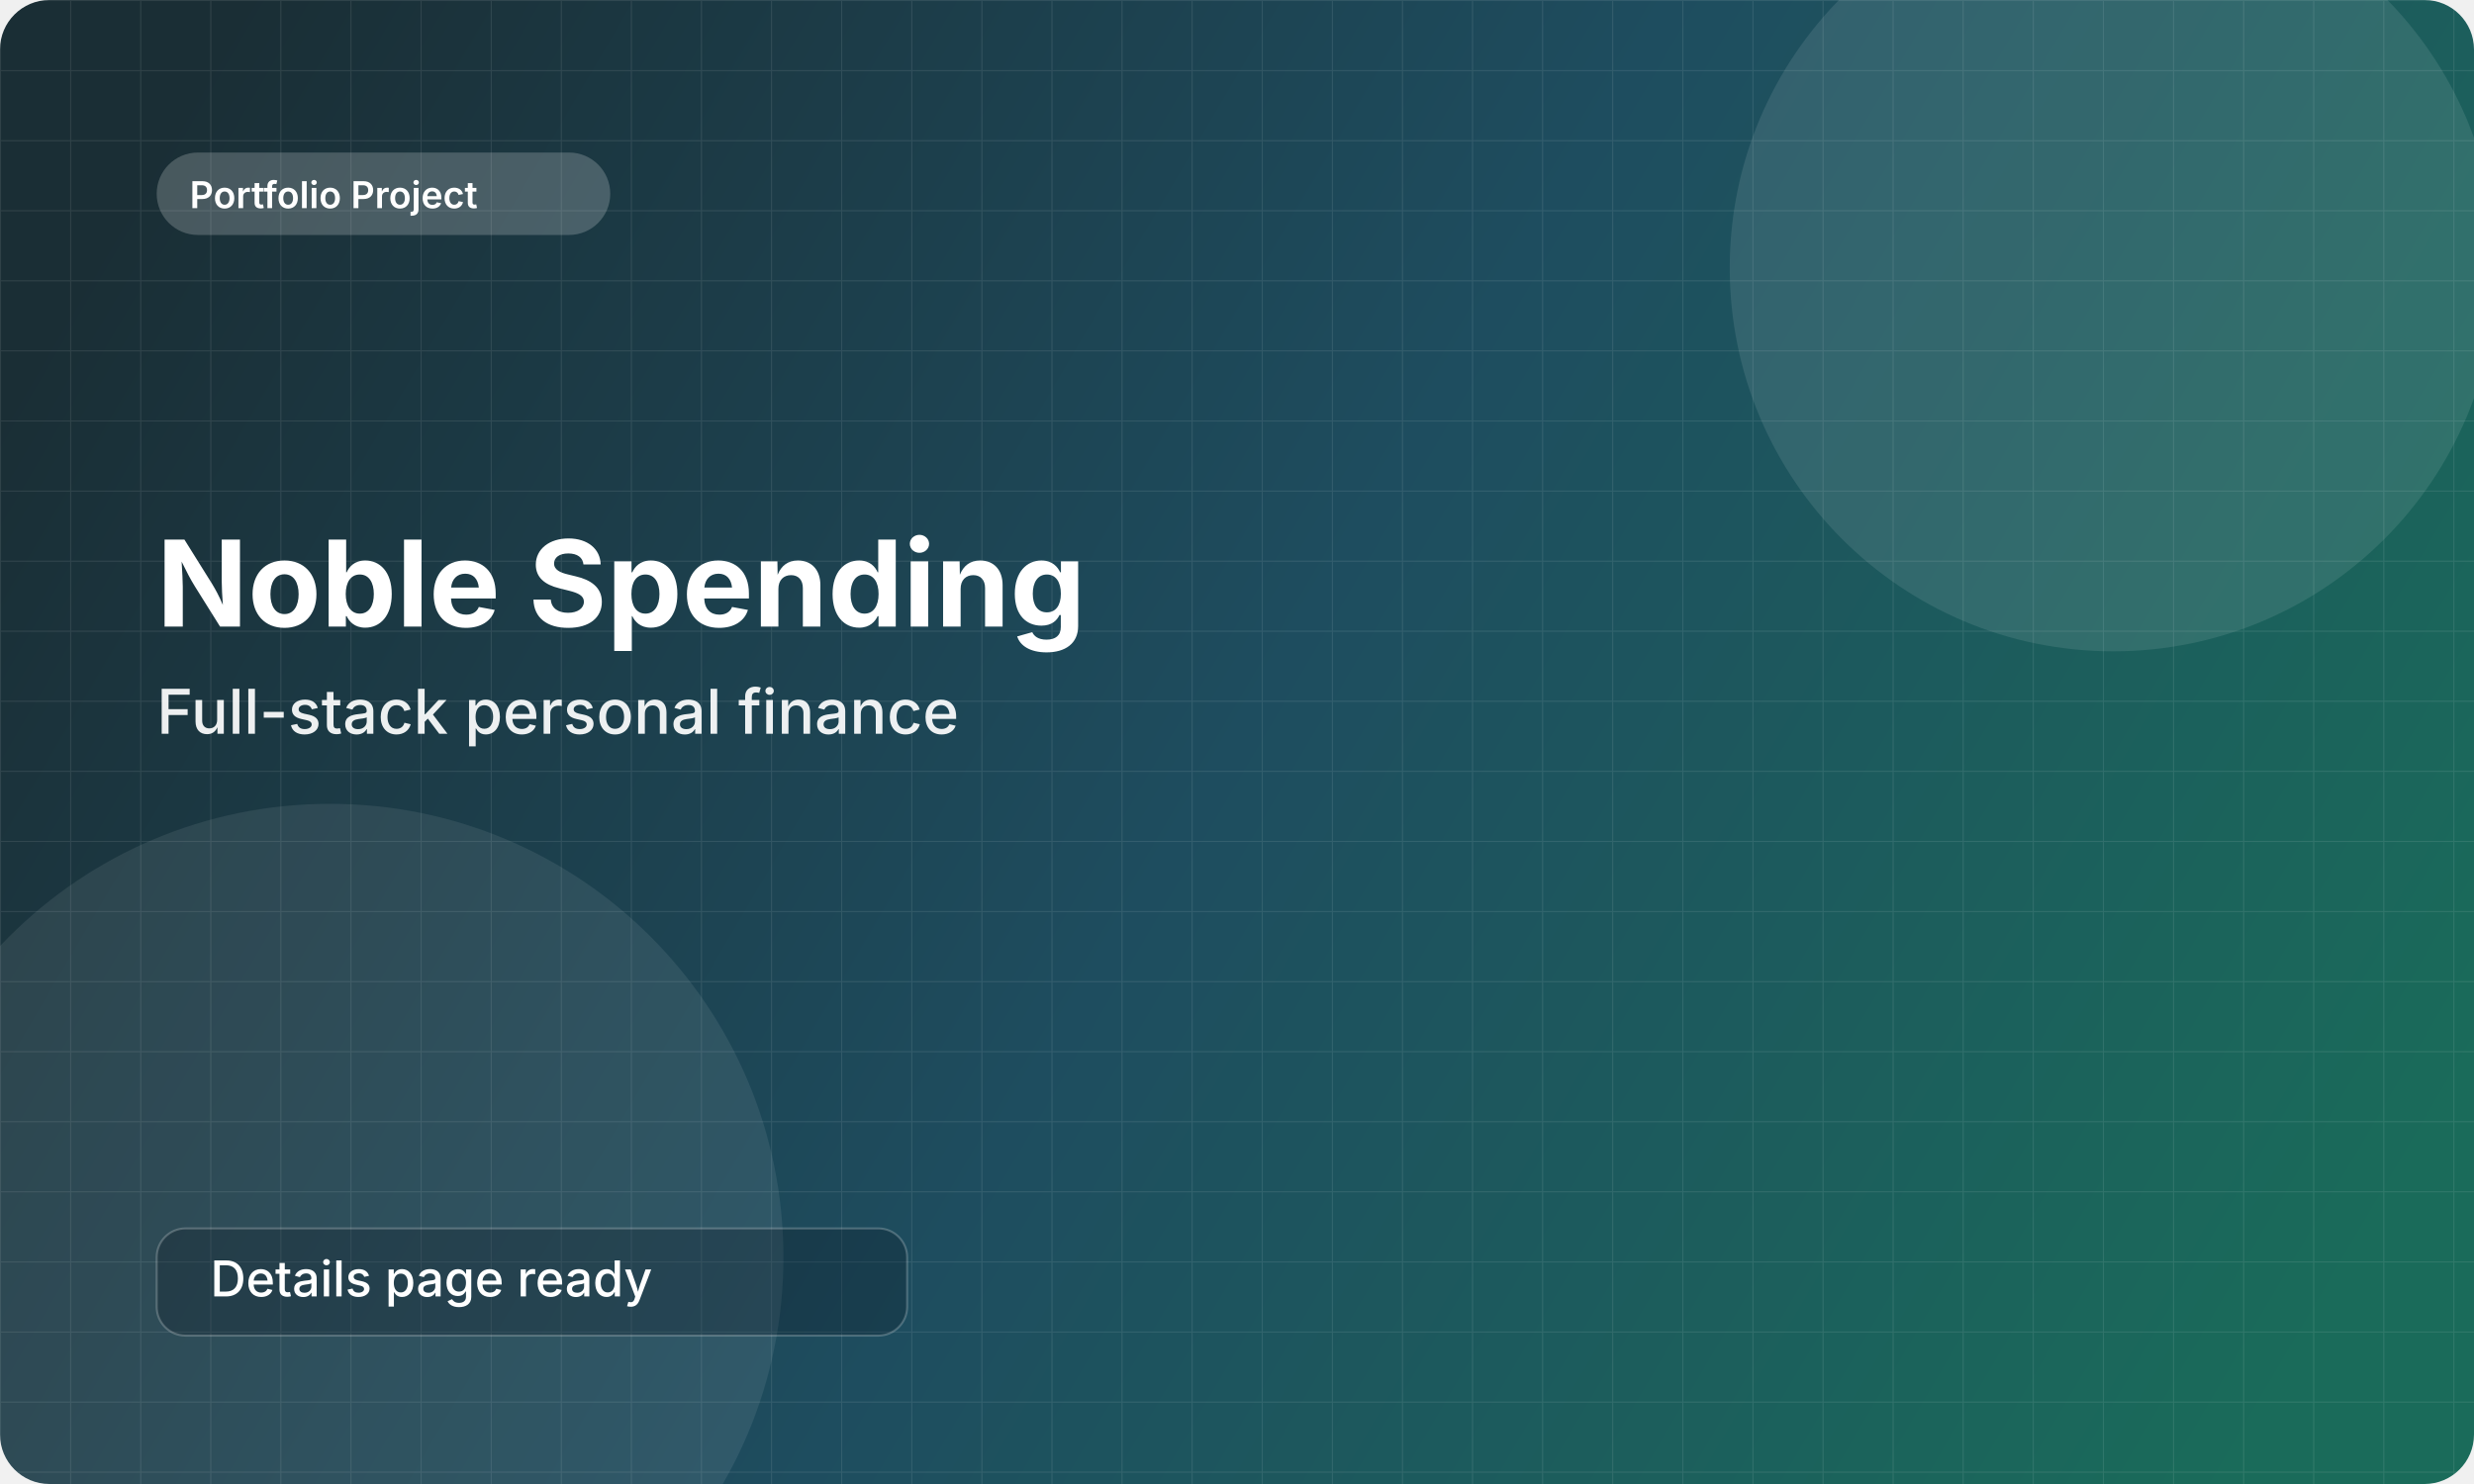
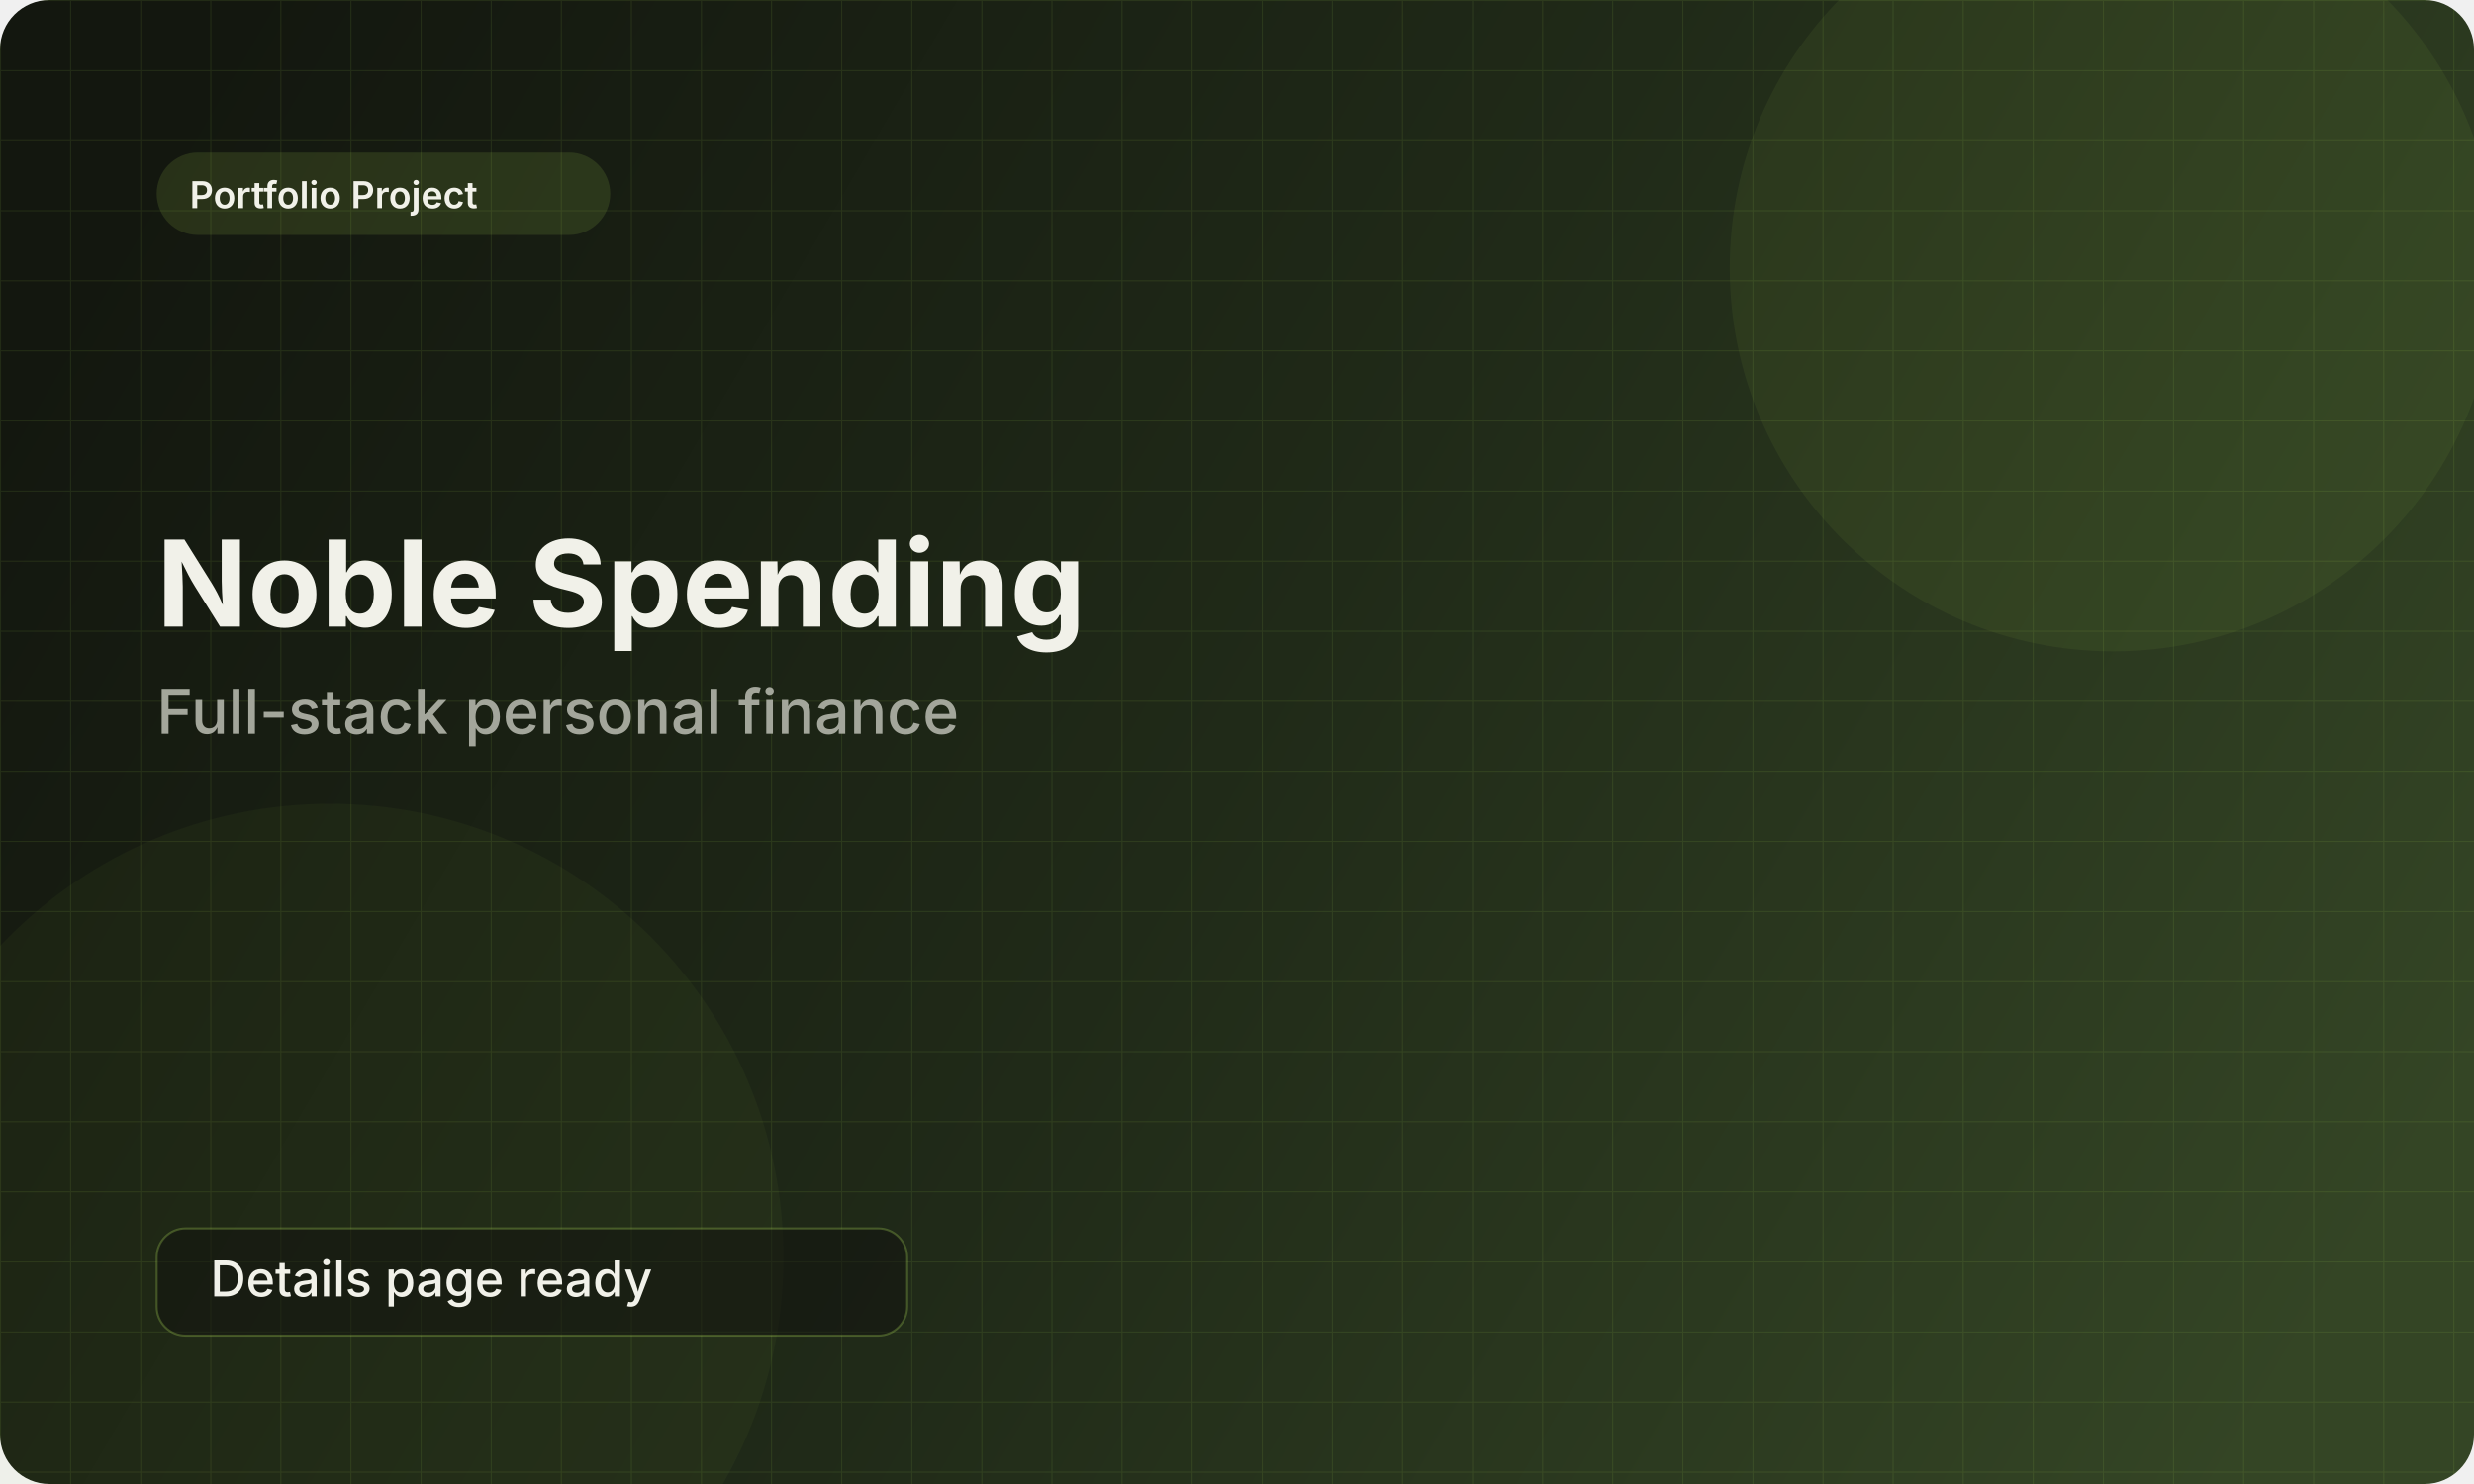
<svg xmlns="http://www.w3.org/2000/svg" width="1200" height="720" viewBox="0 0 1200 720" fill="none">
  <defs>
    <linearGradient id="bg-noble-spending" x1="84" y1="56" x2="1116" y2="664" gradientUnits="userSpaceOnUse">
-       <stop stop-color="#1A2E35" />
-       <stop offset="0.5" stop-color="#1E4D5F" />
-       <stop offset="1" stop-color="#1A6B5A" />
+       <stop stop-color="#13170f" />
+       <stop offset="0.5" stop-color="#202a18" />
+       <stop offset="1" stop-color="#344525" />
    </linearGradient>
    <pattern id="grid-noble-spending" width="34" height="34" patternUnits="userSpaceOnUse">
-       <path d="M34 0H0V34" fill="none" stroke="rgba(255,255,255,0.09)" />
+       <path d="M34 0H0V34" fill="none" stroke="rgba(193,247,96,0.09)" />
    </pattern>
  </defs>
  <rect width="1200" height="720" rx="24" fill="url(#bg-noble-spending)" />
  <rect width="1200" height="720" rx="24" fill="url(#grid-noble-spending)" />
-   <circle cx="1025" cy="130" r="186" fill="rgba(255,255,255,0.10)" />
-   <circle cx="160" cy="610" r="220" fill="rgba(255,255,255,0.08)" />
-   <rect x="76" y="74" width="220" height="40" rx="20" fill="rgba(255,255,255,0.2)" />
-   <text x="92" y="101" font-family="Inter, Segoe UI, Arial" font-size="18" font-weight="600" fill="white">Portfolio Project</text>
-   <text x="76" y="304" font-family="Inter, Segoe UI, Arial" font-size="58" font-weight="700" fill="white">Noble Spending</text>
-   <text x="76" y="356" font-family="Inter, Segoe UI, Arial" font-size="30" font-weight="500" fill="rgba(255,255,255,0.92)">Full-stack personal finance</text>
-   <rect x="76" y="596" width="364" height="52" rx="14" fill="rgba(9,19,29,0.25)" stroke="rgba(255,255,255,0.22)" />
-   <text x="102" y="629" font-family="Inter, Segoe UI, Arial" font-size="24" font-weight="500" fill="white">Details page ready</text>
+   <circle cx="1025" cy="130" r="186" fill="rgba(193,247,96,0.06)" />
+   <circle cx="160" cy="610" r="220" fill="rgba(193,247,96,0.04)" />
+   <rect x="76" y="74" width="220" height="40" rx="20" fill="rgba(193,247,96,0.12)" />
+   <text x="92" y="101" font-family="Inter, Segoe UI, Arial" font-size="18" font-weight="600" fill="#f1f1e9">Portfolio Project</text>
+   <text x="76" y="304" font-family="Inter, Segoe UI, Arial" font-size="58" font-weight="700" fill="#f1f1e9">Noble Spending</text>
+   <text x="76" y="356" font-family="Inter, Segoe UI, Arial" font-size="30" font-weight="500" fill="#a3a69b">Full-stack personal finance</text>
+   <rect x="76" y="596" width="364" height="52" rx="14" fill="rgba(16,17,15,0.5)" stroke="rgba(193,247,96,0.25)" />
+   <text x="102" y="629" font-family="Inter, Segoe UI, Arial" font-size="24" font-weight="500" fill="#f1f1e9">Details page ready</text>
</svg>
